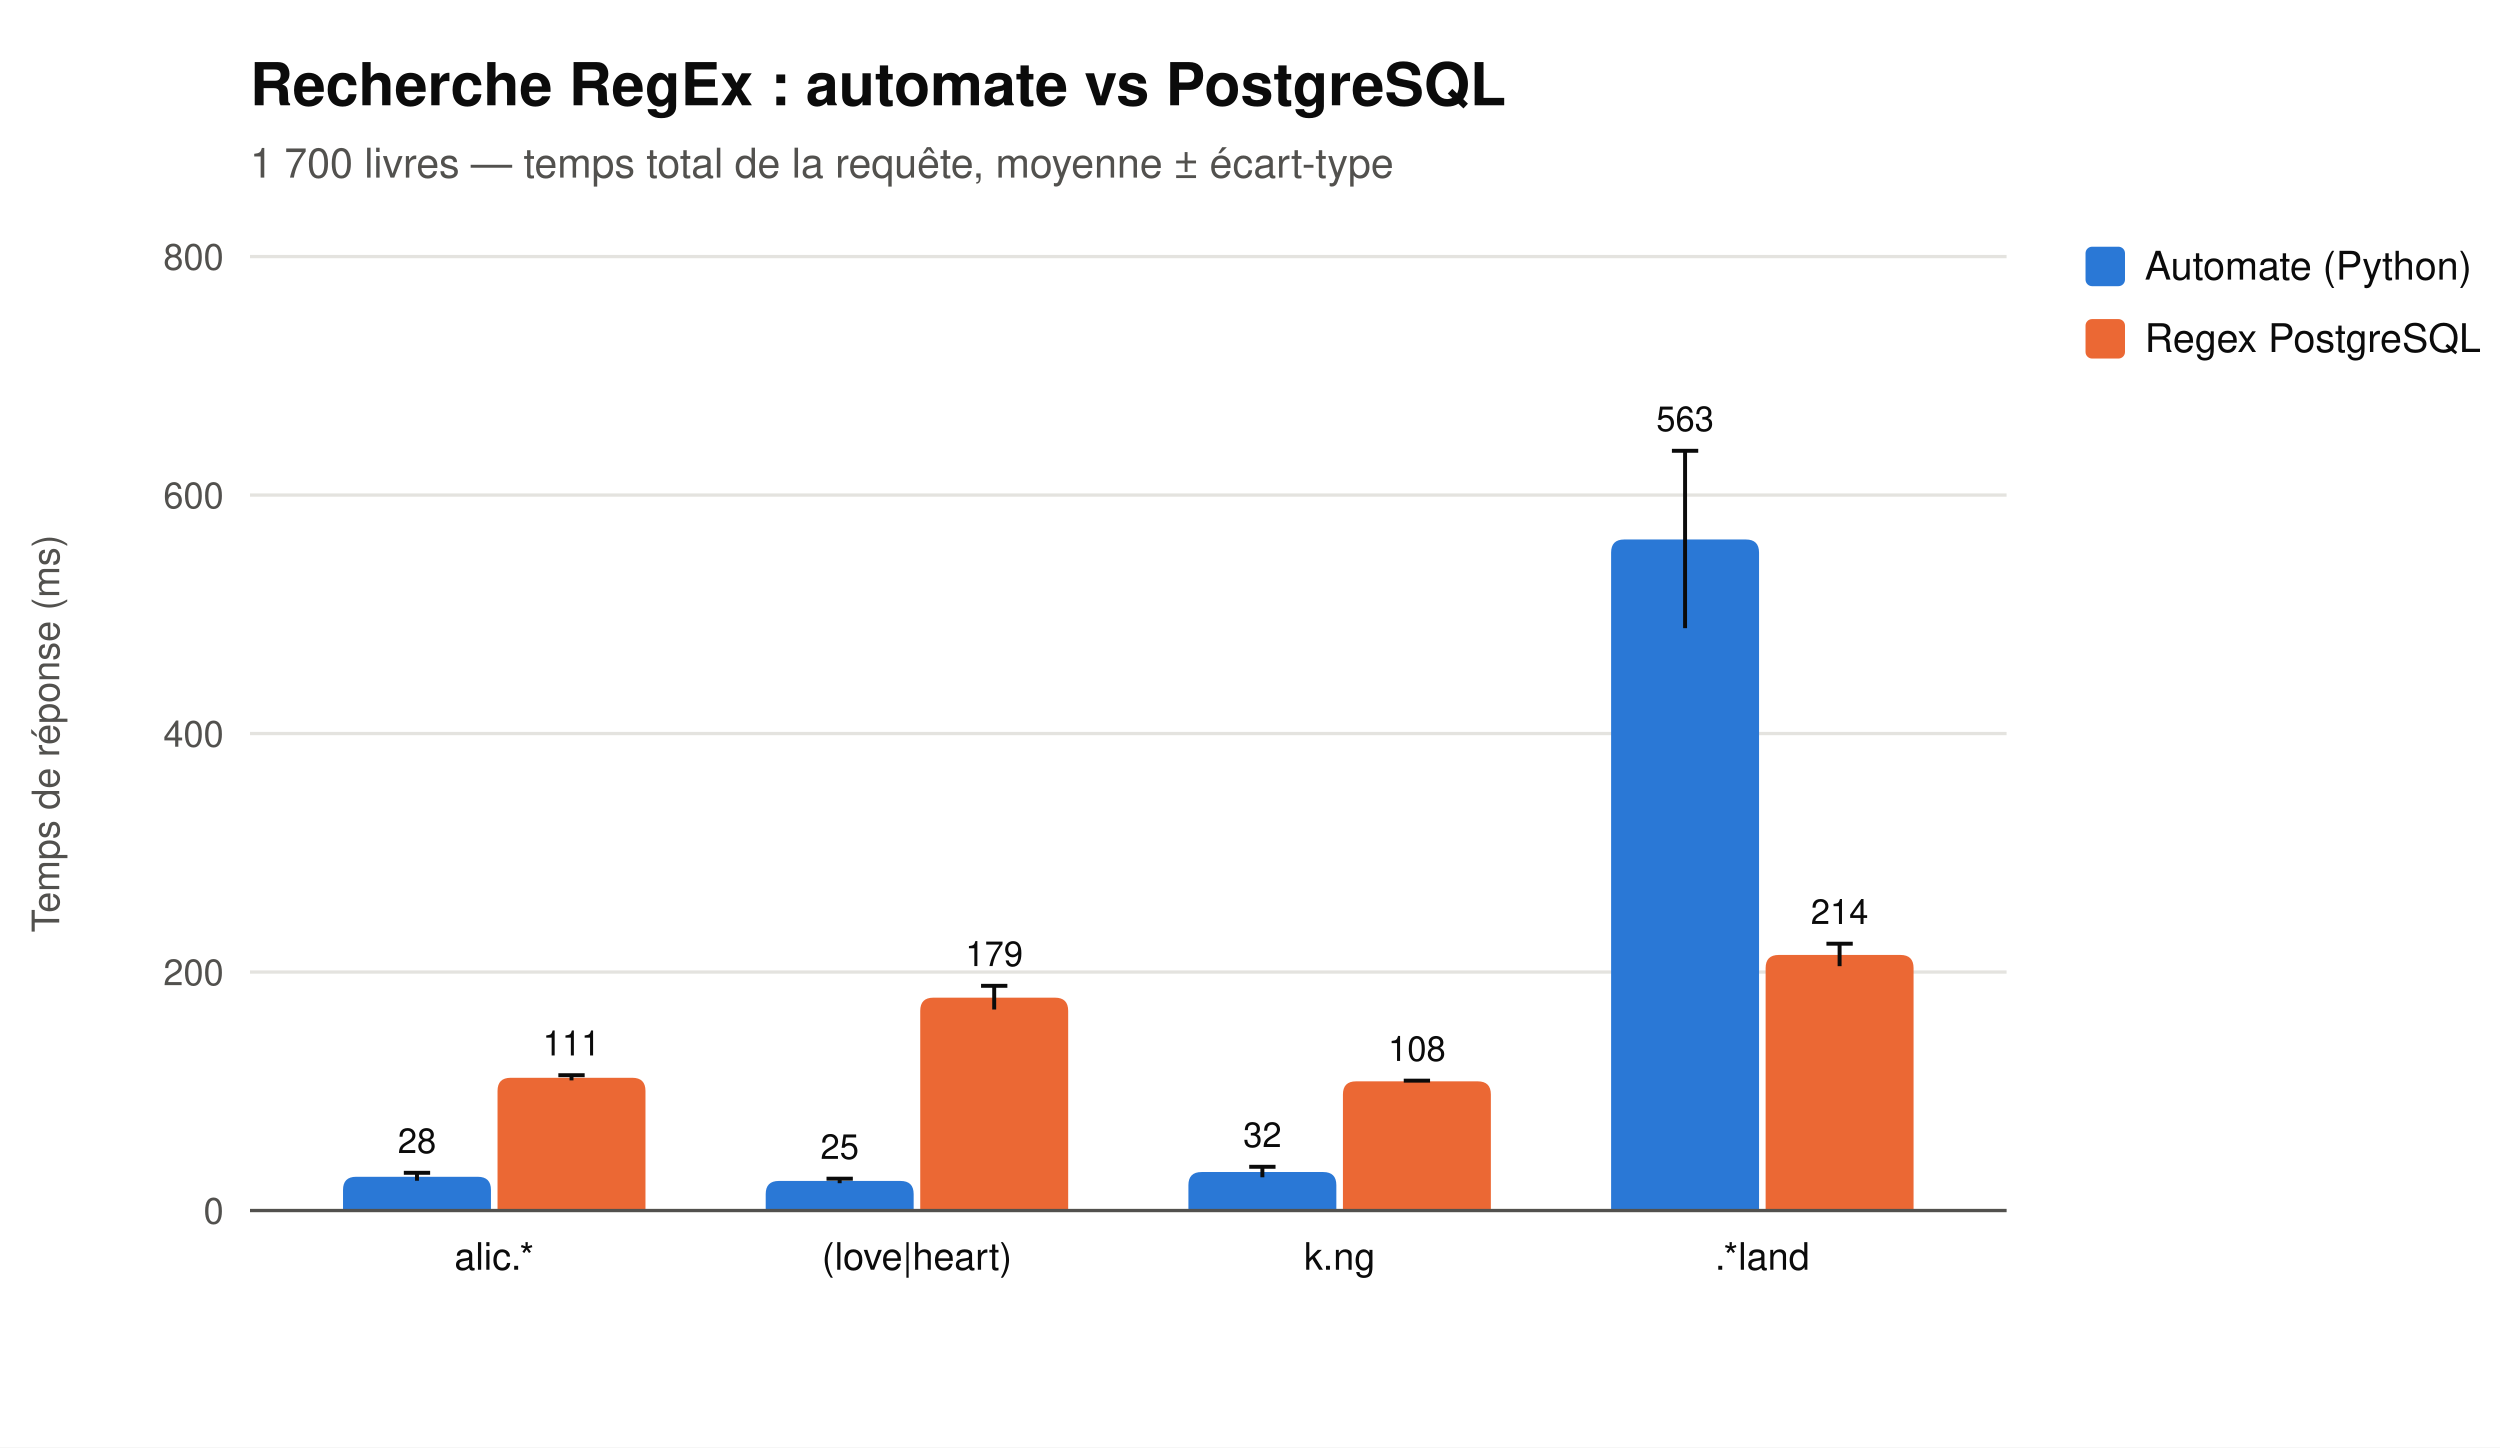
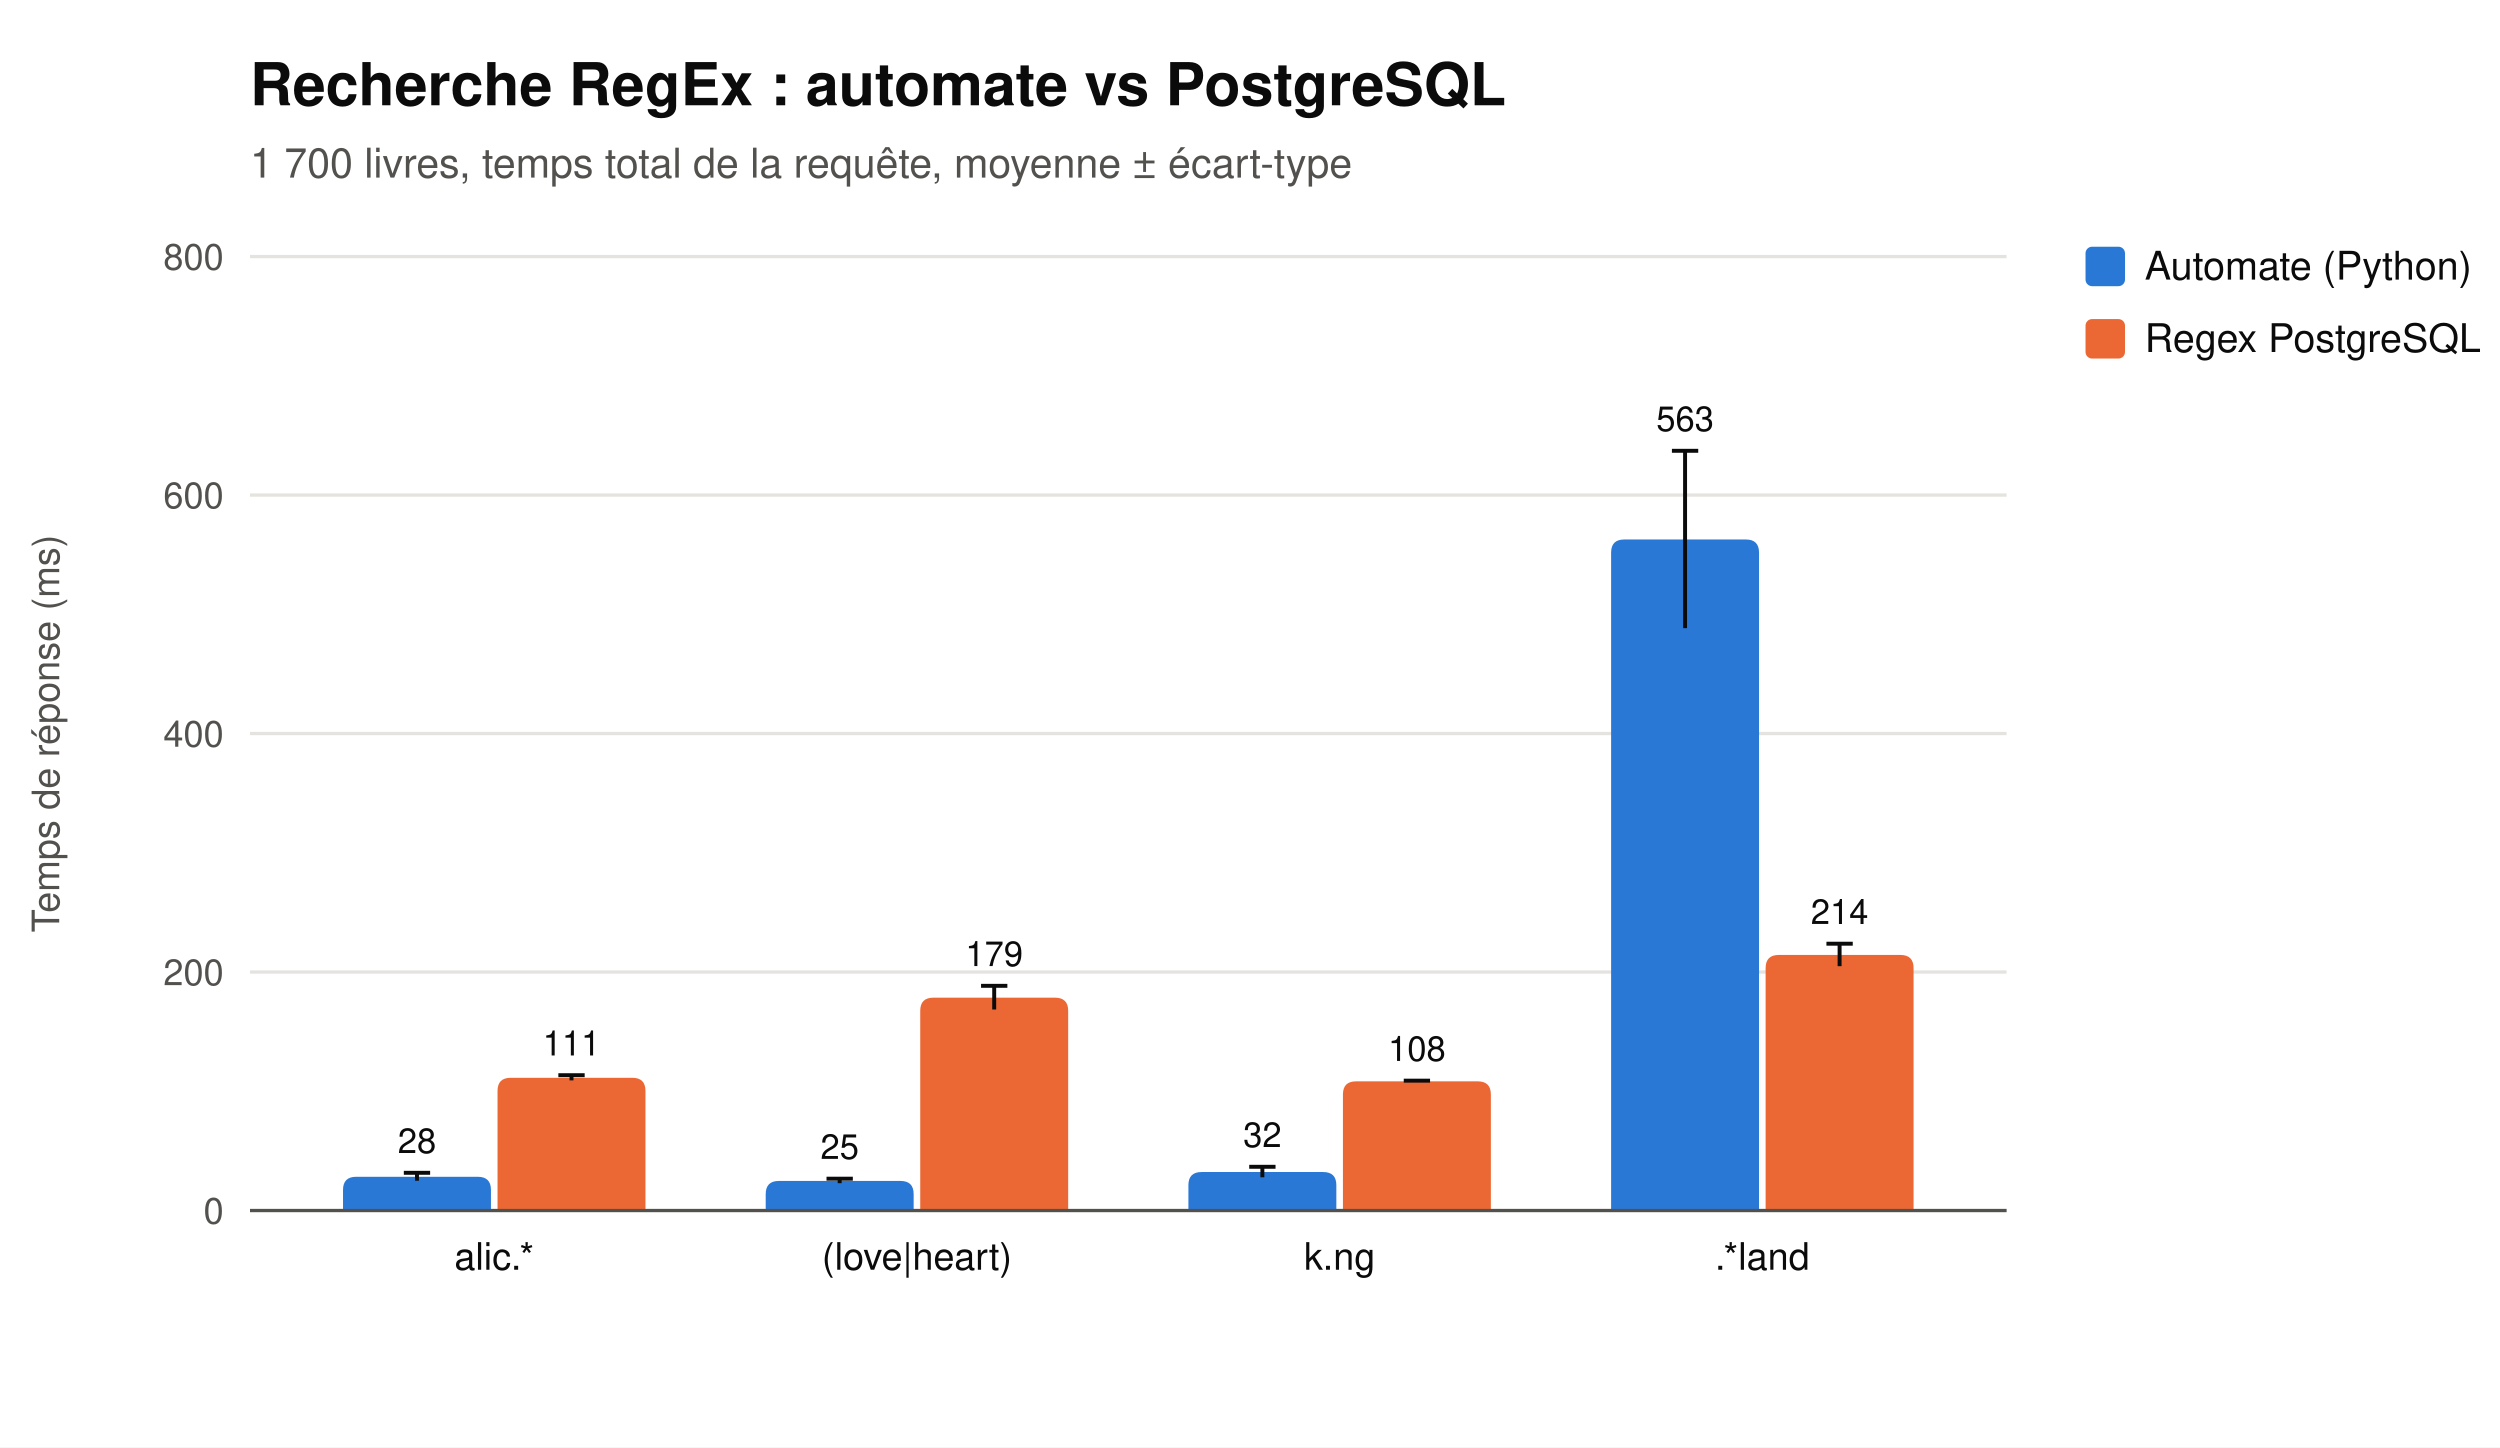
<svg xmlns="http://www.w3.org/2000/svg" width="760" height="440" viewBox="0 0 760 440">
  <rect width="100%" height="100%" fill="#ffffff" />
  <text x="76" y="32" font-family="Helvetica, Arial, sans-serif" font-size="18" font-weight="600" fill="#0b0b0b">Recherche RegEx : automate vs PostgreSQL</text>
-   <text x="76" y="54" font-family="Helvetica, Arial, sans-serif" font-size="12.5" fill="#52514e">1 700 livres — temps total de la requête, moyenne ± écart-type</text>
+   <text x="76" y="54" font-family="Helvetica, Arial, sans-serif" font-size="12.5" fill="#52514e">1 700 livres, temps total de la requête, moyenne ± écart-type</text>
  <line x1="76" x2="610" y1="368.0" y2="368.0" stroke="#e4e3df" stroke-width="1" />
  <text x="68" y="372.0" text-anchor="end" font-family="Helvetica, Arial, sans-serif" font-size="11" fill="#52514e">0</text>
  <line x1="76" x2="610" y1="295.5" y2="295.5" stroke="#e4e3df" stroke-width="1" />
  <text x="68" y="299.5" text-anchor="end" font-family="Helvetica, Arial, sans-serif" font-size="11" fill="#52514e">200</text>
  <line x1="76" x2="610" y1="223.0" y2="223.0" stroke="#e4e3df" stroke-width="1" />
  <text x="68" y="227.0" text-anchor="end" font-family="Helvetica, Arial, sans-serif" font-size="11" fill="#52514e">400</text>
  <line x1="76" x2="610" y1="150.5" y2="150.5" stroke="#e4e3df" stroke-width="1" />
  <text x="68" y="154.5" text-anchor="end" font-family="Helvetica, Arial, sans-serif" font-size="11" fill="#52514e">600</text>
  <line x1="76" x2="610" y1="78.0" y2="78.0" stroke="#e4e3df" stroke-width="1" />
  <text x="68" y="82.0" text-anchor="end" font-family="Helvetica, Arial, sans-serif" font-size="11" fill="#52514e">800</text>
  <text transform="translate(18 223.0) rotate(-90)" text-anchor="middle" font-family="Helvetica, Arial, sans-serif" font-size="11.5" fill="#52514e">Temps de réponse (ms)</text>
  <path d="M104.275,368 V361.741 Q104.275,357.741 108.275,357.741 H145.25 Q149.25,357.741 149.25,361.741 V368 Z" fill="#2a78d6" />
  <line x1="126.763" x2="126.763" y1="358.948" y2="356.534" stroke="#0b0b0b" stroke-width="1.2" />
  <line x1="122.763" x2="130.762" y1="356.534" y2="356.534" stroke="#0b0b0b" stroke-width="1.2" />
  <text x="126.763" y="350.534" text-anchor="middle" font-family="Helvetica, Arial, sans-serif" font-size="10.5" fill="#0b0b0b">28</text>
  <path d="M151.25,368 V331.647 Q151.25,327.647 155.25,327.647 H192.225 Q196.225,327.647 196.225,331.647 V368 Z" fill="#eb6834" />
  <line x1="173.738" x2="173.738" y1="328.433" y2="326.86" stroke="#0b0b0b" stroke-width="1.2" />
  <line x1="169.738" x2="177.738" y1="326.86" y2="326.86" stroke="#0b0b0b" stroke-width="1.2" />
  <text x="173.738" y="320.86" text-anchor="middle" font-family="Helvetica, Arial, sans-serif" font-size="10.5" fill="#0b0b0b">111</text>
  <text x="150.25" y="386" text-anchor="middle" font-family="Helvetica, Arial, sans-serif" font-size="11.5" fill="#0b0b0b">alic.*</text>
  <path d="M232.775,368 V363.006 Q232.775,359.006 236.775,359.006 H273.75 Q277.75,359.006 277.75,363.006 V368 Z" fill="#2a78d6" />
  <line x1="255.262" x2="255.262" y1="359.692" y2="358.321" stroke="#0b0b0b" stroke-width="1.2" />
  <line x1="251.262" x2="259.262" y1="358.321" y2="358.321" stroke="#0b0b0b" stroke-width="1.2" />
  <text x="255.262" y="352.321" text-anchor="middle" font-family="Helvetica, Arial, sans-serif" font-size="10.5" fill="#0b0b0b">25</text>
  <path d="M279.75,368 V307.29 Q279.75,303.29 283.75,303.29 H320.725 Q324.725,303.29 324.725,307.29 V368 Z" fill="#eb6834" />
  <line x1="302.238" x2="302.238" y1="306.89" y2="299.69" stroke="#0b0b0b" stroke-width="1.2" />
  <line x1="298.238" x2="306.238" y1="299.69" y2="299.69" stroke="#0b0b0b" stroke-width="1.2" />
  <text x="302.238" y="293.69" text-anchor="middle" font-family="Helvetica, Arial, sans-serif" font-size="10.5" fill="#0b0b0b">179</text>
  <text x="278.75" y="386" text-anchor="middle" font-family="Helvetica, Arial, sans-serif" font-size="11.5" fill="#0b0b0b">(love|heart)</text>
  <path d="M361.275,368 V360.298 Q361.275,356.298 365.275,356.298 H402.25 Q406.25,356.298 406.25,360.298 V368 Z" fill="#2a78d6" />
  <line x1="383.762" x2="383.762" y1="357.894" y2="354.704" stroke="#0b0b0b" stroke-width="1.2" />
  <line x1="379.762" x2="387.762" y1="354.704" y2="354.704" stroke="#0b0b0b" stroke-width="1.2" />
  <text x="383.762" y="348.704" text-anchor="middle" font-family="Helvetica, Arial, sans-serif" font-size="10.5" fill="#0b0b0b">32</text>
  <path d="M408.25,368 V332.727 Q408.25,328.727 412.25,328.727 H449.225 Q453.225,328.727 453.225,332.727 V368 Z" fill="#eb6834" />
  <line x1="430.738" x2="430.738" y1="328.933" y2="328.52" stroke="#0b0b0b" stroke-width="1.2" />
  <line x1="426.738" x2="434.738" y1="328.52" y2="328.52" stroke="#0b0b0b" stroke-width="1.2" />
  <text x="430.738" y="322.52" text-anchor="middle" font-family="Helvetica, Arial, sans-serif" font-size="10.5" fill="#0b0b0b">108</text>
  <text x="407.25" y="386" text-anchor="middle" font-family="Helvetica, Arial, sans-serif" font-size="11.5" fill="#0b0b0b">k.ng</text>
  <path d="M489.775,368 V168.003 Q489.775,164.003 493.775,164.003 H530.75 Q534.75,164.003 534.75,168.003 V368 Z" fill="#2a78d6" />
  <line x1="512.262" x2="512.262" y1="190.962" y2="137.044" stroke="#0b0b0b" stroke-width="1.2" />
  <line x1="508.262" x2="516.262" y1="137.044" y2="137.044" stroke="#0b0b0b" stroke-width="1.2" />
  <text x="512.262" y="131.044" text-anchor="middle" font-family="Helvetica, Arial, sans-serif" font-size="10.5" fill="#0b0b0b">563</text>
  <path d="M536.75,368 V294.302 Q536.75,290.302 540.75,290.302 H577.725 Q581.725,290.302 581.725,294.302 V368 Z" fill="#eb6834" />
  <line x1="559.237" x2="559.237" y1="293.716" y2="286.887" stroke="#0b0b0b" stroke-width="1.2" />
  <line x1="555.237" x2="563.237" y1="286.887" y2="286.887" stroke="#0b0b0b" stroke-width="1.2" />
  <text x="559.237" y="280.887" text-anchor="middle" font-family="Helvetica, Arial, sans-serif" font-size="10.5" fill="#0b0b0b">214</text>
  <text x="535.75" y="386" text-anchor="middle" font-family="Helvetica, Arial, sans-serif" font-size="11.5" fill="#0b0b0b">.*land</text>
  <line x1="76" x2="610" y1="368" y2="368" stroke="#52514e" stroke-width="1" />
  <rect x="634" y="75" width="12" height="12" rx="2" fill="#2a78d6" />
  <text x="652" y="85" font-family="Helvetica, Arial, sans-serif" font-size="12" fill="#0b0b0b">Automate (Python)</text>
  <rect x="634" y="97" width="12" height="12" rx="2" fill="#eb6834" />
  <text x="652" y="107" font-family="Helvetica, Arial, sans-serif" font-size="12" fill="#0b0b0b">Regex PostgreSQL</text>
</svg>
